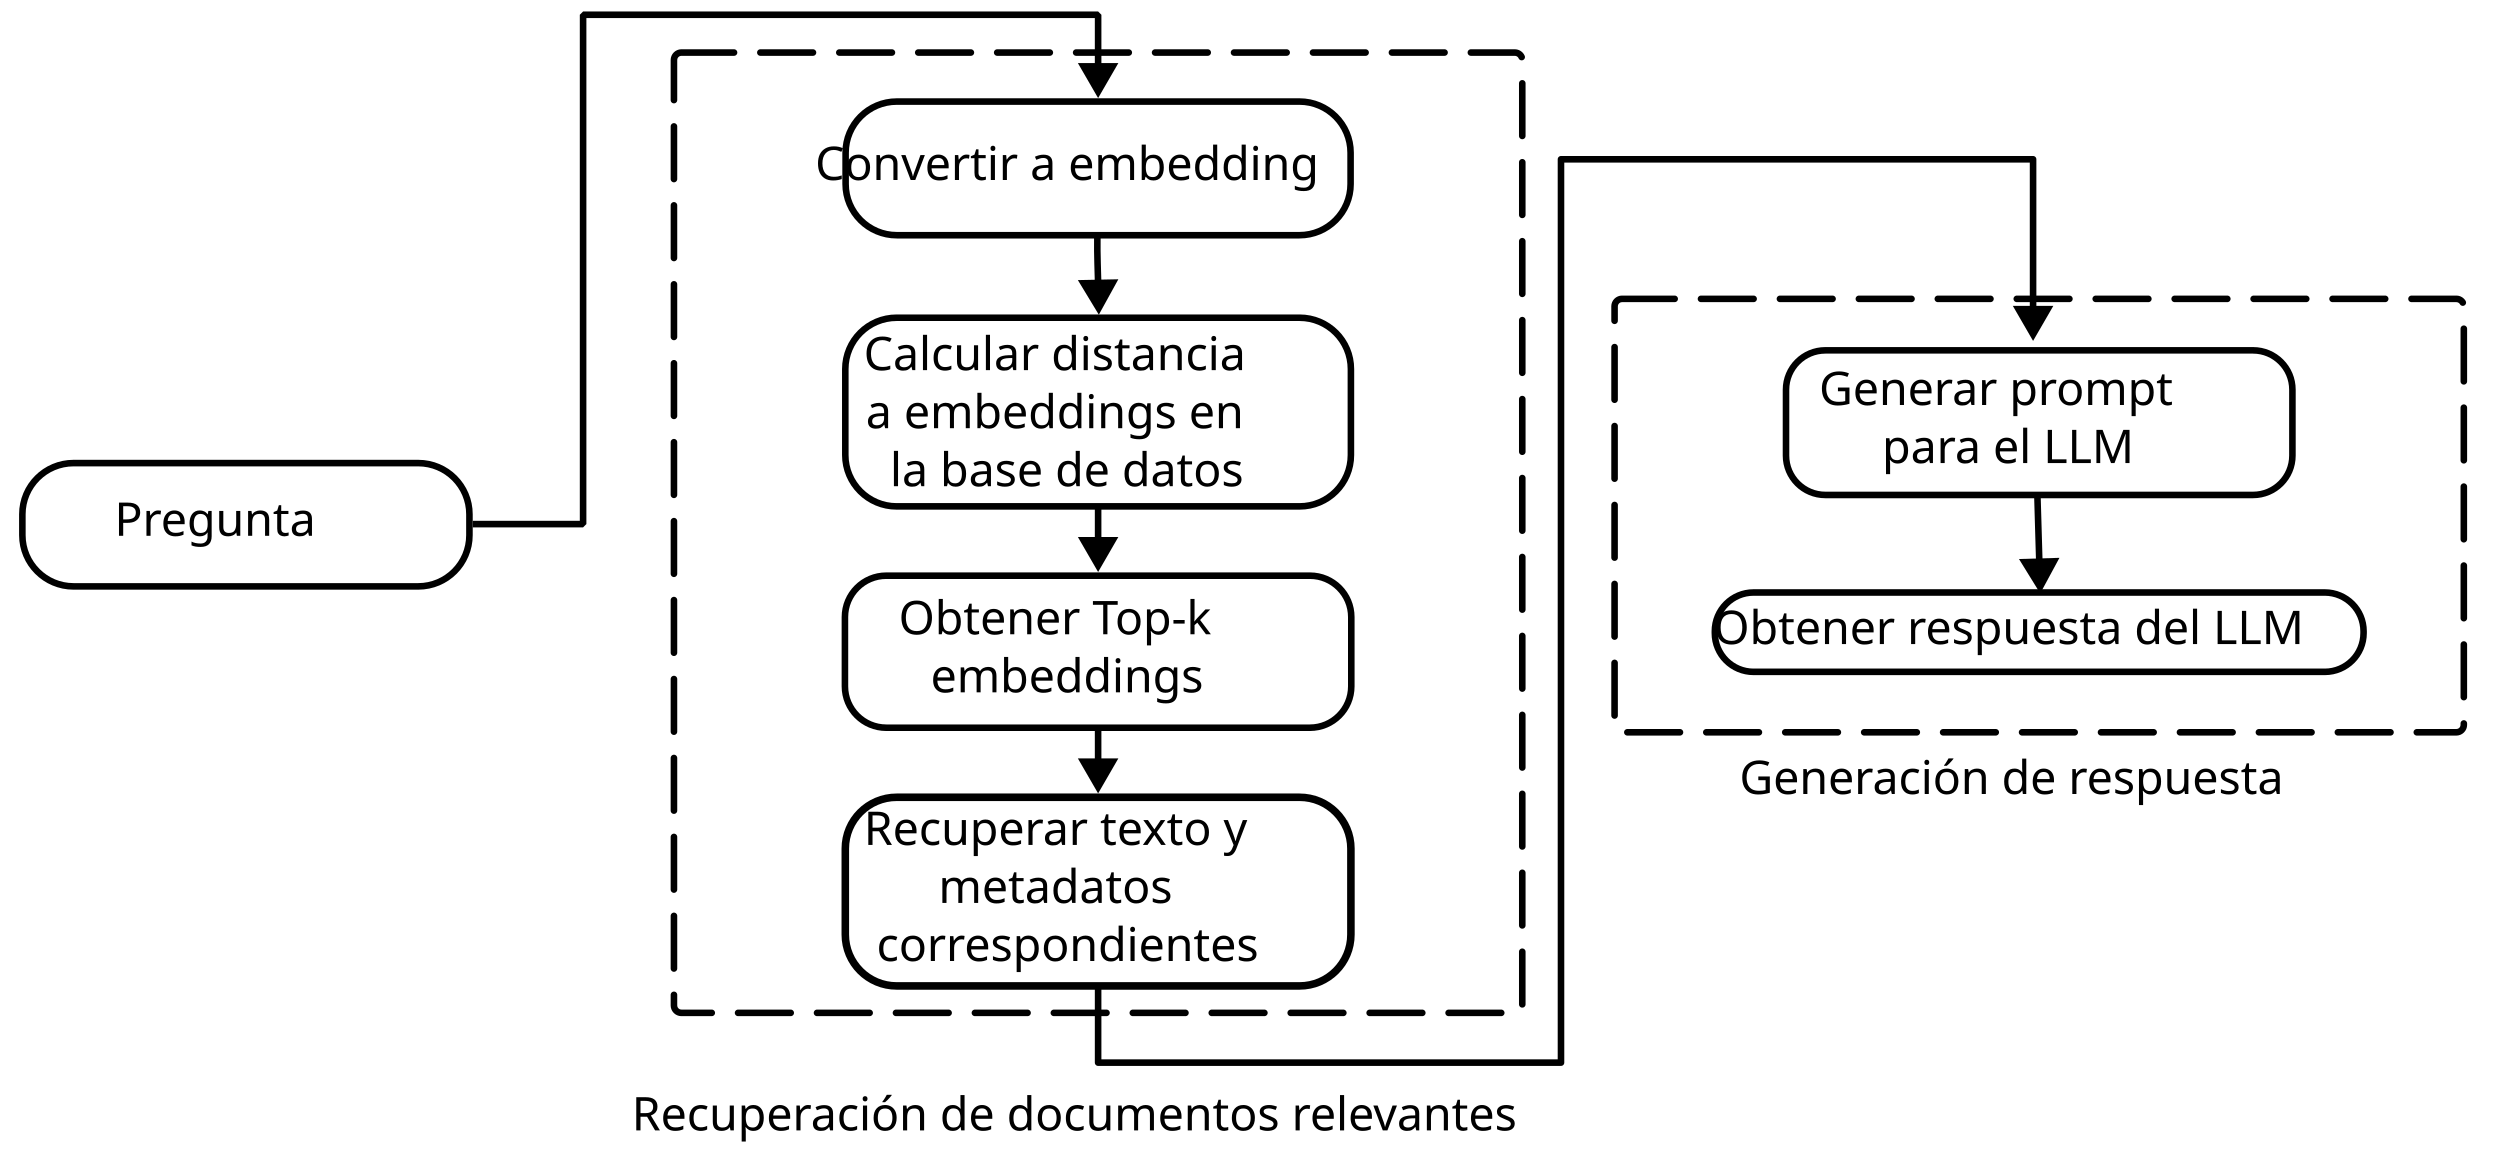
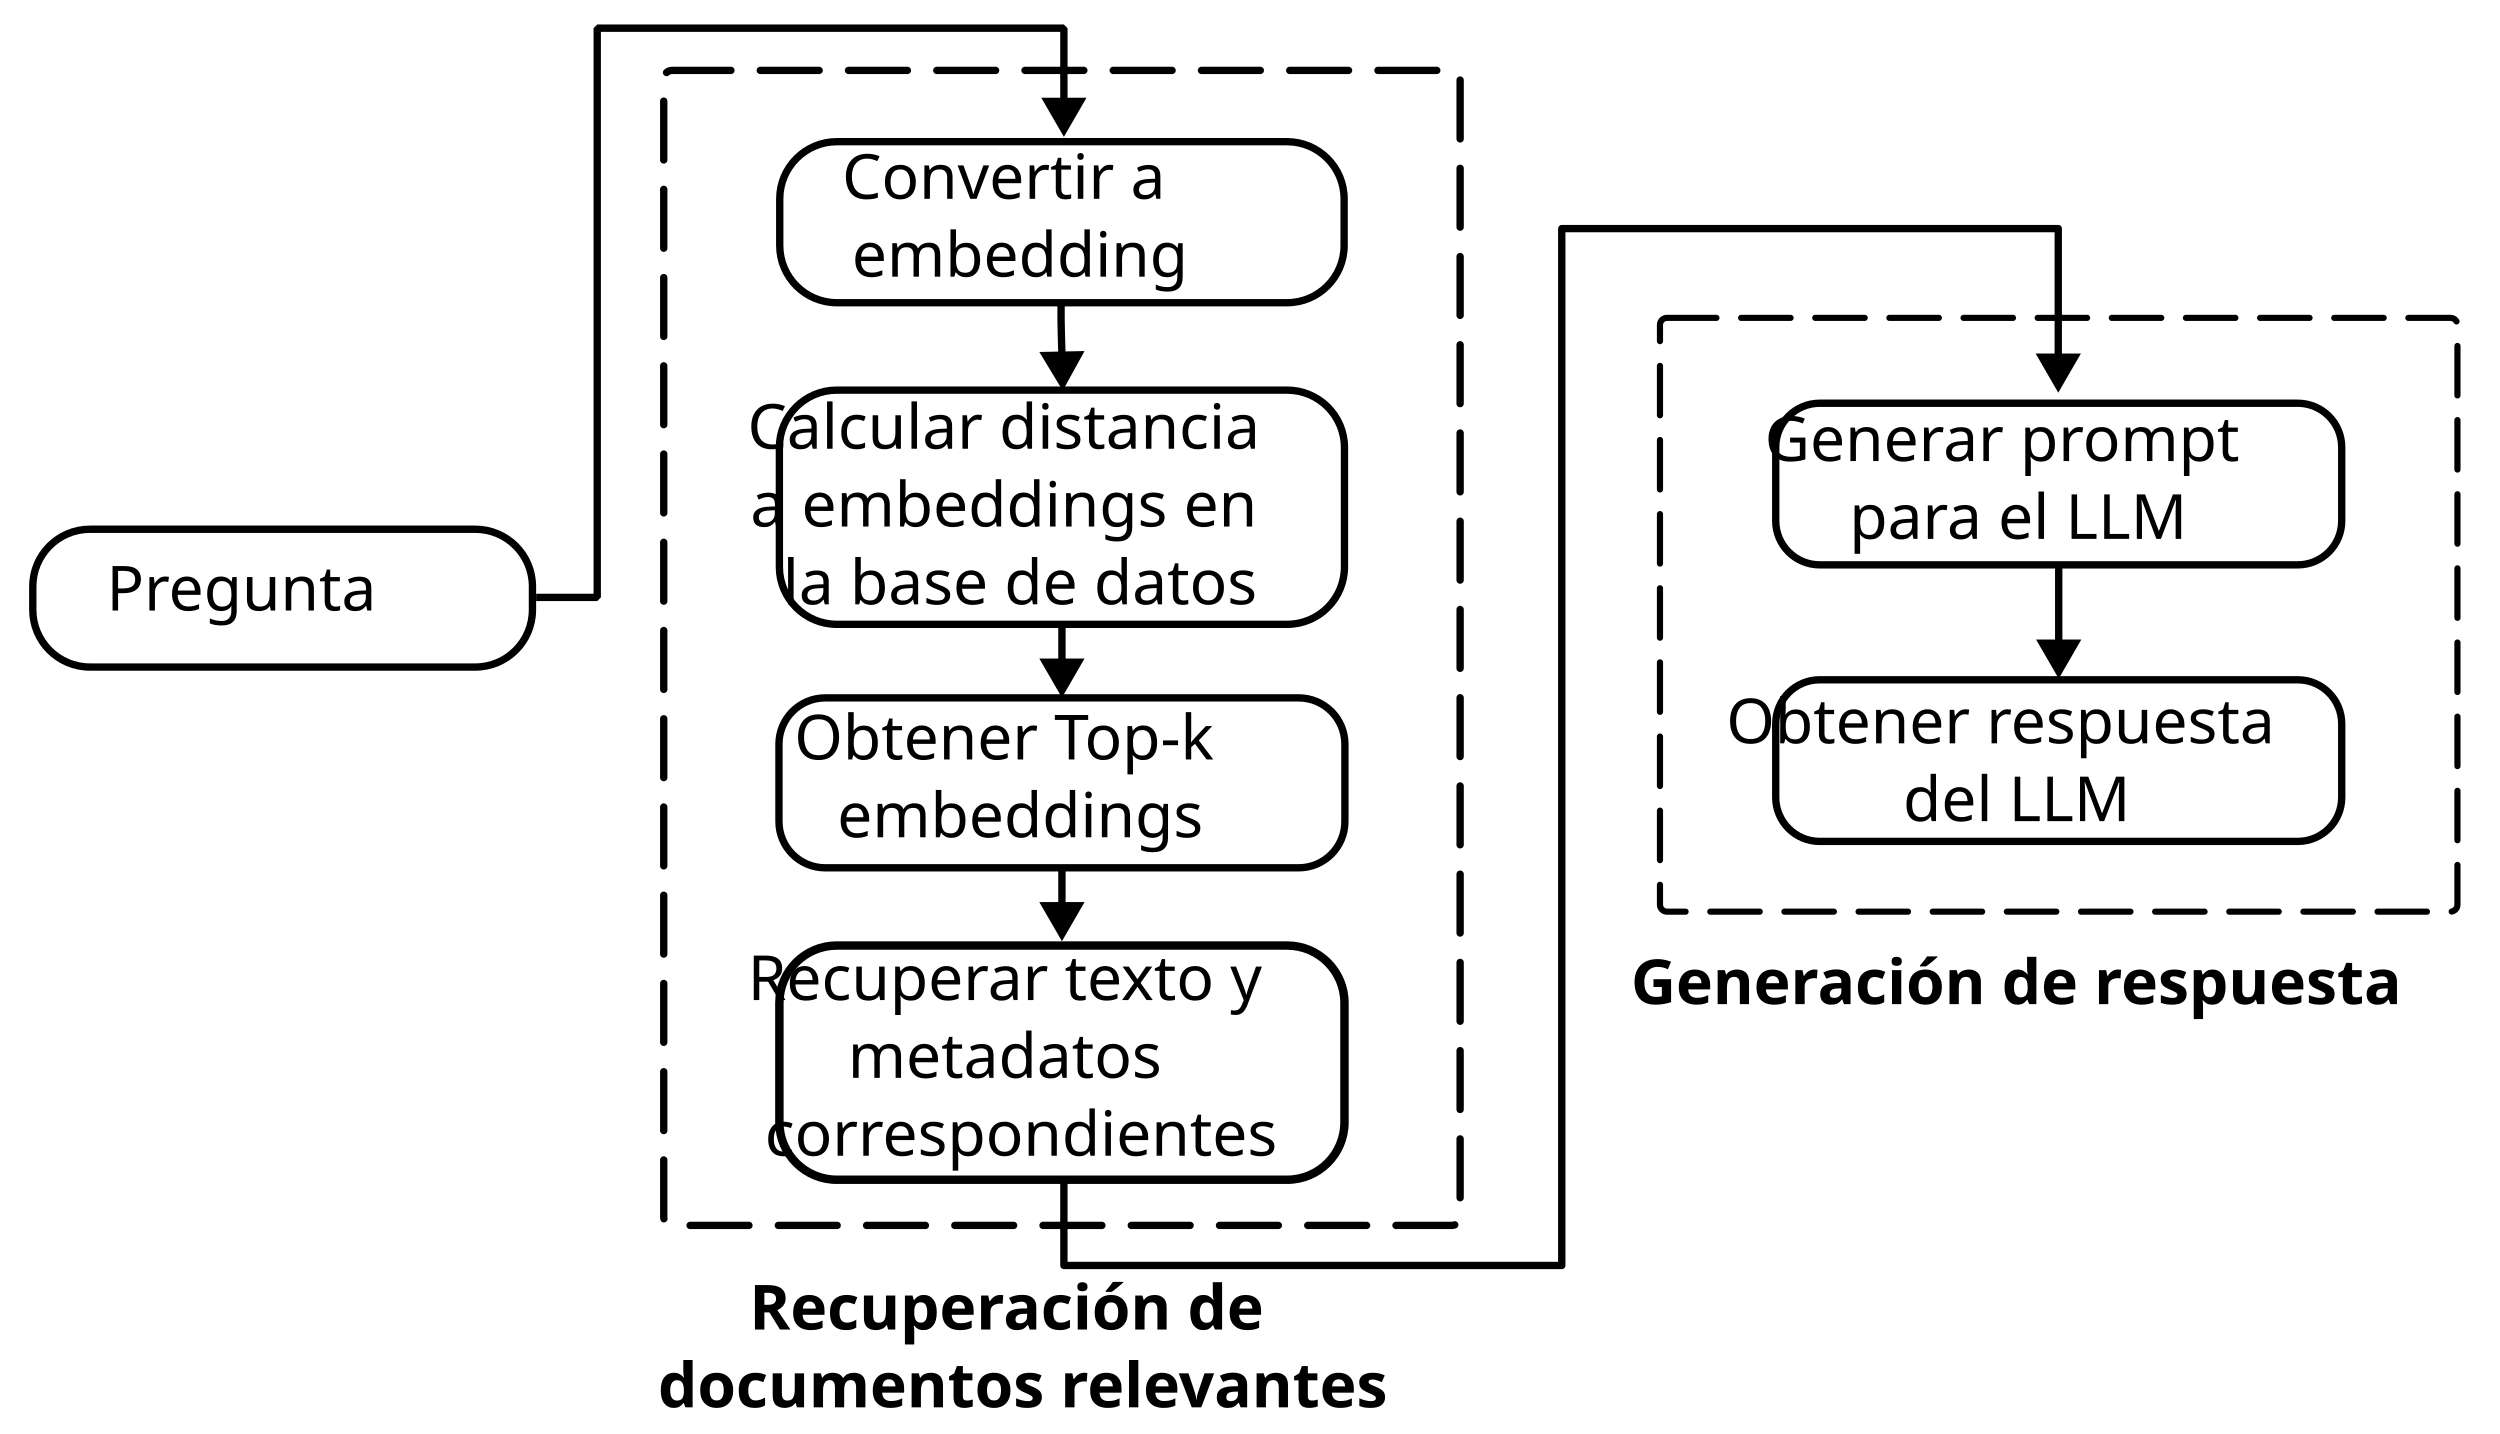
- <svg xmlns="http://www.w3.org/2000/svg" width="380mm" height="175mm" viewBox="0 0 380 175" version="1.1" id="svg1" xml:space="preserve">
+ <svg xmlns="http://www.w3.org/2000/svg" width="340mm" height="195mm" viewBox="0 0 340 195" version="1.1" id="svg1" xml:space="preserve">
  <defs id="defs1">
    <marker style="overflow:visible" id="Triangle" refX="0" refY="0" orient="auto-start-reverse" markerWidth="1" markerHeight="1" viewBox="0 0 1 1" preserveAspectRatio="xMidYMid">
      <path transform="scale(0.5)" style="fill:context-stroke;fill-rule:evenodd;stroke:context-stroke;stroke-width:1pt" d="M 5.77,0 -2.88,5 V -5 Z" id="path135" />
    </marker>
    <marker style="overflow:visible" id="Triangle-9" refX="0" refY="0" orient="auto-start-reverse" markerWidth="1" markerHeight="1" viewBox="0 0 1 1" preserveAspectRatio="xMidYMid">
      <path transform="scale(0.5)" style="fill:context-stroke;fill-rule:evenodd;stroke:context-stroke;stroke-width:1pt" d="M 5.77,0 -2.88,5 V -5 Z" id="path135-8" />
    </marker>
    <marker style="overflow:visible" id="Triangle-0" refX="0" refY="0" orient="auto-start-reverse" markerWidth="1" markerHeight="1" viewBox="0 0 1 1" preserveAspectRatio="xMidYMid">
      <path transform="scale(0.5)" style="fill:context-stroke;fill-rule:evenodd;stroke:context-stroke;stroke-width:1pt" d="M 5.77,0 -2.88,5 V -5 Z" id="path135-6" />
    </marker>
  </defs>
  <g id="layer1">
-     <rect style="fill:none;fill-opacity:1;stroke:#000000;stroke-width:1;stroke-linejoin:round;stroke-dasharray:none;stroke-opacity:1" id="rect3" width="76.756" height="20.315" x="128.534" y="15.437" ry="7.779" />
-     <text xml:space="preserve" style="font-style:normal;font-variant:normal;font-weight:500;font-stretch:normal;font-size:7.056px;font-family:'CMU Serif';-inkscape-font-specification:'CMU Serif, Medium';font-variant-ligatures:normal;font-variant-caps:normal;font-variant-numeric:normal;font-variant-east-asian:normal;text-align:center;writing-mode:lr-tb;direction:ltr;text-anchor:middle;fill:#000000;fill-opacity:1;stroke:none;stroke-width:0.647;stroke-linejoin:round;stroke-dasharray:none;stroke-opacity:1" x="166.767" y="27.355" id="text4">
-       <tspan id="tspan17" x="166.767" y="27.355">Convertir a embedding</tspan>
+     <rect style="fill:none;fill-opacity:1;stroke:#000000;stroke-width:1;stroke-linejoin:round;stroke-dasharray:none;stroke-opacity:1" id="rect3" width="76.756" height="21.902" x="106.045" y="19.269" ry="7.779" />
+     <text xml:space="preserve" style="font-style:normal;font-variant:normal;font-weight:500;font-stretch:normal;font-size:8.467px;font-family:'CMU Serif';-inkscape-font-specification:'CMU Serif, Medium';font-variant-ligatures:normal;font-variant-caps:normal;font-variant-numeric:normal;font-variant-east-asian:normal;text-align:center;writing-mode:lr-tb;direction:ltr;text-anchor:middle;fill:#000000;fill-opacity:1;stroke:none;stroke-width:0.647;stroke-linejoin:round;stroke-dasharray:none;stroke-opacity:1" x="144.214" y="27.041" id="text4">
+       <tspan id="tspan4" x="144.214" y="27.041">Convertir a</tspan>
+       <tspan id="tspan5" x="144.214" y="37.625">embedding</tspan>
    </text>
-     <rect style="fill:none;fill-opacity:1;stroke:#000000;stroke-width:1;stroke-linejoin:round;stroke-dasharray:none;stroke-opacity:1" id="rect3-6" width="67.954" height="18.742" x="3.4" y="70.39" ry="7.778" />
-     <text xml:space="preserve" style="font-style:normal;font-variant:normal;font-weight:500;font-stretch:normal;font-size:7.056px;font-family:'CMU Serif';-inkscape-font-specification:'CMU Serif, Medium';font-variant-ligatures:normal;font-variant-caps:normal;font-variant-numeric:normal;font-variant-east-asian:normal;text-align:center;writing-mode:lr-tb;direction:ltr;text-anchor:middle;fill:#000000;fill-opacity:1;stroke:none;stroke-width:0.647;stroke-linejoin:round;stroke-dasharray:none;stroke-opacity:1" x="37.277" y="81.444" id="text4-0">
-       <tspan id="tspan16" x="37.277" y="81.444">Pregunta</tspan>
+     <rect style="fill:none;fill-opacity:1;stroke:#000000;stroke-width:1;stroke-linejoin:round;stroke-dasharray:none;stroke-opacity:1" id="rect3-6" width="67.954" height="18.742" x="4.459" y="71.977" ry="7.778" />
+     <text xml:space="preserve" style="font-style:normal;font-variant:normal;font-weight:500;font-stretch:normal;font-size:8.467px;font-family:'CMU Serif';-inkscape-font-specification:'CMU Serif, Medium';font-variant-ligatures:normal;font-variant-caps:normal;font-variant-numeric:normal;font-variant-east-asian:normal;text-align:center;writing-mode:lr-tb;direction:ltr;text-anchor:middle;fill:#000000;fill-opacity:1;stroke:none;stroke-width:0.647;stroke-linejoin:round;stroke-dasharray:none;stroke-opacity:1" x="38.336" y="83.031" id="text4-0">
+       <tspan id="tspan16" x="38.336" y="83.031">Pregunta</tspan>
    </text>
-     <text xml:space="preserve" style="font-style:normal;font-variant:normal;font-weight:500;font-stretch:normal;font-size:7.056px;font-family:'CMU Serif';-inkscape-font-specification:'CMU Serif, Medium';font-variant-ligatures:normal;font-variant-caps:normal;font-variant-numeric:normal;font-variant-east-asian:normal;text-align:center;writing-mode:lr-tb;direction:ltr;text-anchor:middle;fill:#000000;fill-opacity:1;stroke:none;stroke-width:0.647;stroke-linejoin:round;stroke-dasharray:none;stroke-opacity:1" x="167.875" y="171.821" id="text4-0-6">
-       <tspan id="tspan32" x="167.875" y="171.821">Recuperación de documentos relevantes</tspan>
+     <text xml:space="preserve" style="font-style:normal;font-variant:normal;font-weight:bold;font-stretch:normal;font-size:8.467px;font-family:'CMU Serif';-inkscape-font-specification:'CMU Serif, Bold';font-variant-ligatures:normal;font-variant-caps:normal;font-variant-numeric:normal;font-variant-east-asian:normal;text-align:center;writing-mode:lr-tb;direction:ltr;text-anchor:middle;fill:#000000;fill-opacity:1;stroke:none;stroke-width:0.647;stroke-linejoin:round;stroke-dasharray:none;stroke-opacity:1" x="144.592" y="180.817" id="text4-0-6">
+       <tspan id="tspan8" x="144.592" y="180.817">Recuperación de</tspan>
+       <tspan id="tspan9" x="144.592" y="191.4">documentos relevantes</tspan>
    </text>
-     <text xml:space="preserve" style="font-style:normal;font-variant:normal;font-weight:500;font-stretch:normal;font-size:7.056px;font-family:'CMU Serif';-inkscape-font-specification:'CMU Serif, Medium';font-variant-ligatures:normal;font-variant-caps:normal;font-variant-numeric:normal;font-variant-east-asian:normal;text-align:center;writing-mode:lr-tb;direction:ltr;text-anchor:middle;fill:#000000;fill-opacity:1;stroke:none;stroke-width:0.647;stroke-linejoin:round;stroke-dasharray:none;stroke-opacity:1" x="310.323" y="120.684" id="text4-0-6-3">
-       <tspan id="tspan1" x="310.323" y="120.684">Generación de respuesta</tspan>
+     <text xml:space="preserve" style="font-style:normal;font-variant:normal;font-weight:bold;font-stretch:normal;font-size:8.467px;font-family:'CMU Serif';-inkscape-font-specification:'CMU Serif, Bold';font-variant-ligatures:normal;font-variant-caps:normal;font-variant-numeric:normal;font-variant-east-asian:normal;text-align:center;writing-mode:lr-tb;direction:ltr;text-anchor:middle;fill:#000000;fill-opacity:1;stroke:none;stroke-width:0.647;stroke-linejoin:round;stroke-dasharray:none;stroke-opacity:1" x="279.717" y="136.559" id="text4-0-6-3">
+       <tspan id="tspan1" x="279.717" y="136.559">Generación de respuesta</tspan>
    </text>
-     <rect style="fill:none;fill-opacity:1;stroke:#000000;stroke-width:1;stroke-linejoin:round;stroke-dasharray:none;stroke-opacity:1" id="rect3-4-65-1" width="98.608" height="12.063" x="260.655" y="90.059" ry="5.892" />
-     <text xml:space="preserve" style="font-style:normal;font-variant:normal;font-weight:500;font-stretch:normal;font-size:7.056px;font-family:'CMU Serif';-inkscape-font-specification:'CMU Serif, Medium';font-variant-ligatures:normal;font-variant-caps:normal;font-variant-numeric:normal;font-variant-east-asian:normal;text-align:center;writing-mode:lr-tb;direction:ltr;text-anchor:middle;fill:#000000;fill-opacity:1;stroke:none;stroke-width:0.647;stroke-linejoin:round;stroke-dasharray:none;stroke-opacity:1" x="309.892" y="97.894" id="text4-6-42-8">
-       <tspan id="tspan31" x="309.892" y="97.894">Obtener respuesta del LLM</tspan>
+     <text xml:space="preserve" style="font-style:normal;font-variant:normal;font-weight:500;font-stretch:normal;font-size:8.467px;font-family:'CMU Serif';-inkscape-font-specification:'CMU Serif, Medium';font-variant-ligatures:normal;font-variant-caps:normal;font-variant-numeric:normal;font-variant-east-asian:normal;text-align:center;writing-mode:lr-tb;direction:ltr;text-anchor:middle;fill:#000000;fill-opacity:1;stroke:none;stroke-width:0.647;stroke-linejoin:round;stroke-dasharray:none;stroke-opacity:1" x="279.777" y="101.088" id="text4-6-42-8">
+       <tspan id="tspan6" x="279.777" y="101.088">Obtener respuesta</tspan>
+       <tspan id="tspan7" x="279.777" y="111.672">del LLM</tspan>
    </text>
-     <text xml:space="preserve" style="font-style:normal;font-variant:normal;font-weight:500;font-stretch:normal;font-size:7.056px;font-family:'CMU Serif';-inkscape-font-specification:'CMU Serif, Medium';font-variant-ligatures:normal;font-variant-caps:normal;font-variant-numeric:normal;font-variant-east-asian:normal;text-align:center;writing-mode:lr-tb;direction:ltr;text-anchor:middle;fill:#000000;fill-opacity:1;stroke:none;stroke-width:0.647;stroke-linejoin:round;stroke-dasharray:none;stroke-opacity:1" x="309.809" y="61.564" id="text4-6-42">
-       <tspan id="tspan29" x="309.809" y="61.564">Generar prompt</tspan>
-       <tspan id="tspan30" x="309.809" y="70.384">para el LLM</tspan>
+     <text xml:space="preserve" style="font-style:normal;font-variant:normal;font-weight:500;font-stretch:normal;font-size:8.467px;font-family:'CMU Serif';-inkscape-font-specification:'CMU Serif, Medium';font-variant-ligatures:normal;font-variant-caps:normal;font-variant-numeric:normal;font-variant-east-asian:normal;text-align:center;writing-mode:lr-tb;direction:ltr;text-anchor:middle;fill:#000000;fill-opacity:1;stroke:none;stroke-width:0.647;stroke-linejoin:round;stroke-dasharray:none;stroke-opacity:1" x="279.984" y="62.703" id="text4-6-42">
+       <tspan id="tspan29" x="279.984" y="62.703">Generar prompt</tspan>
+       <tspan id="tspan30" x="279.984" y="73.286">para el LLM</tspan>
    </text>
-     <rect style="fill:none;fill-opacity:1;stroke:#000000;stroke-width:1;stroke-linejoin:round;stroke-dasharray:none;stroke-opacity:1" id="rect3-4-6-7-3-7" width="76.974" height="21.981" x="271.473" y="53.252" ry="5.982" />
-     <rect style="fill:none;fill-opacity:1;stroke:#000000;stroke-width:1;stroke-linejoin:round;stroke-dasharray:none;stroke-opacity:1" id="rect3-4-6" width="76.851" height="28.676" x="128.487" y="48.295" ry="7.804" />
-     <text xml:space="preserve" style="font-style:normal;font-variant:normal;font-weight:500;font-stretch:normal;font-size:7.056px;font-family:'CMU Serif';-inkscape-font-specification:'CMU Serif, Medium';font-variant-ligatures:normal;font-variant-caps:normal;font-variant-numeric:normal;font-variant-east-asian:normal;text-align:center;writing-mode:lr-tb;direction:ltr;text-anchor:middle;fill:#000000;fill-opacity:1;stroke:none;stroke-width:0.647;stroke-linejoin:round;stroke-dasharray:none;stroke-opacity:1" x="166.738" y="56.262" id="text4-6-4">
-       <tspan id="tspan18" x="166.738" y="56.262">Calcular distancia</tspan>
-       <tspan id="tspan22" x="166.738" y="65.081">a embeddings en</tspan>
-       <tspan id="tspan23" x="166.738" y="73.901">la base de datos</tspan>
+     <rect style="fill:none;fill-opacity:1;stroke:#000000;stroke-width:1;stroke-linejoin:round;stroke-dasharray:none;stroke-opacity:1" id="rect3-4-6-7-3-7" width="76.974" height="21.981" x="241.499" y="54.84" ry="5.982" />
+     <rect style="fill:none;fill-opacity:1;stroke:#000000;stroke-width:1;stroke-linejoin:round;stroke-dasharray:none;stroke-opacity:1" id="rect3-4-6-7-3-7-8" width="76.974" height="21.981" x="241.499" y="92.452" ry="5.982" />
+     <rect style="fill:none;fill-opacity:1;stroke:#000000;stroke-width:1;stroke-linejoin:round;stroke-dasharray:none;stroke-opacity:1" id="rect3-4-6" width="76.851" height="31.851" x="105.997" y="53.058" ry="7.804" />
+     <text xml:space="preserve" style="font-style:normal;font-variant:normal;font-weight:500;font-stretch:normal;font-size:8.467px;font-family:'CMU Serif';-inkscape-font-specification:'CMU Serif, Medium';font-variant-ligatures:normal;font-variant-caps:normal;font-variant-numeric:normal;font-variant-east-asian:normal;text-align:center;writing-mode:lr-tb;direction:ltr;text-anchor:middle;fill:#000000;fill-opacity:1;stroke:none;stroke-width:0.647;stroke-linejoin:round;stroke-dasharray:none;stroke-opacity:1" x="144.214" y="61.024" id="text4-6-4">
+       <tspan id="tspan18" x="144.214" y="61.024">Calcular distancia</tspan>
+       <tspan id="tspan22" x="144.214" y="71.608">a embeddings en</tspan>
+       <tspan id="tspan23" x="144.214" y="82.191">la base de datos</tspan>
    </text>
-     <rect style="fill:none;fill-opacity:1;stroke:#000000;stroke-width:1;stroke-linejoin:round;stroke-dasharray:none;stroke-opacity:1" id="rect3-4-6-7" width="76.967" height="23.11" x="128.429" y="87.504" ry="6.29" />
-     <text xml:space="preserve" style="font-style:normal;font-variant:normal;font-weight:500;font-stretch:normal;font-size:7.056px;font-family:'CMU Serif';-inkscape-font-specification:'CMU Serif, Medium';font-variant-ligatures:normal;font-variant-caps:normal;font-variant-numeric:normal;font-variant-east-asian:normal;text-align:center;writing-mode:lr-tb;direction:ltr;text-anchor:middle;fill:#000000;fill-opacity:1;stroke:none;stroke-width:0.647;stroke-linejoin:round;stroke-dasharray:none;stroke-opacity:1" x="166.769" y="96.41" id="text4-6-4-6">
-       <tspan id="tspan2" x="166.769" y="96.41">Obtener Top-k</tspan>
-       <tspan id="tspan3" x="166.769" y="105.229">embeddings</tspan>
+     <rect style="fill:none;fill-opacity:1;stroke:#000000;stroke-width:1;stroke-linejoin:round;stroke-dasharray:none;stroke-opacity:1" id="rect3-4-6-7" width="76.967" height="23.11" x="105.939" y="94.912" ry="6.29" />
+     <text xml:space="preserve" style="font-style:normal;font-variant:normal;font-weight:500;font-stretch:normal;font-size:8.467px;font-family:'CMU Serif';-inkscape-font-specification:'CMU Serif, Medium';font-variant-ligatures:normal;font-variant-caps:normal;font-variant-numeric:normal;font-variant-east-asian:normal;text-align:center;writing-mode:lr-tb;direction:ltr;text-anchor:middle;fill:#000000;fill-opacity:1;stroke:none;stroke-width:0.647;stroke-linejoin:round;stroke-dasharray:none;stroke-opacity:1" x="144.251" y="103.288" id="text4-6-4-6">
+       <tspan id="tspan2" x="144.251" y="103.288">Obtener Top-k</tspan>
+       <tspan id="tspan3" x="144.251" y="113.871">embeddings</tspan>
    </text>
-     <rect style="fill:none;fill-opacity:1;stroke:#000000;stroke-width:1.149;stroke-linejoin:round;stroke-opacity:1" id="rect3-4-6-7-3" width="76.851" height="28.676" x="128.487" y="121.186" ry="7.804" />
-     <text xml:space="preserve" style="font-style:normal;font-variant:normal;font-weight:500;font-stretch:normal;font-size:7.056px;font-family:'CMU Serif';-inkscape-font-specification:'CMU Serif, Medium';font-variant-ligatures:normal;font-variant-caps:normal;font-variant-numeric:normal;font-variant-east-asian:normal;text-align:center;writing-mode:lr-tb;direction:ltr;text-anchor:middle;fill:#000000;fill-opacity:1;stroke:none;stroke-width:0.647;stroke-linejoin:round;stroke-dasharray:none;stroke-opacity:1" x="166.855" y="128.43" id="text4-6-4-6-1">
-       <tspan id="tspan26" x="166.855" y="128.43">Recuperar texto y</tspan>
-       <tspan id="tspan27" x="166.855" y="137.25">metadatos</tspan>
-       <tspan id="tspan28" x="166.855" y="146.069">correspondientes</tspan>
+     <rect style="fill:none;fill-opacity:1;stroke:#000000;stroke-width:1.149;stroke-linejoin:round;stroke-opacity:1" id="rect3-4-6-7-3" width="76.851" height="31.851" x="105.997" y="128.594" ry="7.804" />
+     <text xml:space="preserve" style="font-style:normal;font-variant:normal;font-weight:500;font-stretch:normal;font-size:8.467px;font-family:'CMU Serif';-inkscape-font-specification:'CMU Serif, Medium';font-variant-ligatures:normal;font-variant-caps:normal;font-variant-numeric:normal;font-variant-east-asian:normal;text-align:center;writing-mode:lr-tb;direction:ltr;text-anchor:middle;fill:#000000;fill-opacity:1;stroke:none;stroke-width:0.647;stroke-linejoin:round;stroke-dasharray:none;stroke-opacity:1" x="144.355" y="136.007" id="text4-6-4-6-1">
+       <tspan id="tspan26" x="144.355" y="136.007">Recuperar texto y</tspan>
+       <tspan id="tspan27" x="144.355" y="146.591">metadatos</tspan>
+       <tspan id="tspan28" x="144.355" y="157.174">correspondientes</tspan>
    </text>
    <text xml:space="preserve" style="font-style:normal;font-variant:normal;font-weight:normal;font-stretch:normal;font-size:7.056px;font-family:sans-serif;-inkscape-font-specification:'sans-serif, Normal';font-variant-ligatures:normal;font-variant-caps:normal;font-variant-numeric:normal;font-variant-east-asian:normal;text-align:center;writing-mode:lr-tb;direction:ltr;text-anchor:middle;fill:none;fill-opacity:1;stroke:#000000;stroke-width:0.147;stroke-linejoin:round;stroke-dasharray:none;stroke-opacity:1" x="43.453" y="236.605" id="text20">
      <tspan id="tspan20" style="stroke-width:0.147" x="43.453" y="236.605" />
    </text>
-     <path style="fill:none;fill-opacity:1;stroke:#000000;stroke-width:1;stroke-linejoin:bevel;stroke-dasharray:none;stroke-opacity:1;marker-start:url(#Triangle)" d="M 166.913,11.358 V 2.243 H 88.631 V 79.66 H 71.857" id="path38" />
-     <path style="fill:none;fill-opacity:1;stroke:#000000;stroke-width:1;stroke-linejoin:round;stroke-dasharray:none;stroke-opacity:1;marker-end:url(#Triangle)" d="m 166.797,35.742 c -0.036,3.757 0.075,4.787 0.152,8.543" id="path40" />
-     <path style="fill:none;fill-opacity:1;stroke:#000000;stroke-width:1;stroke-linejoin:round;stroke-dasharray:none;stroke-opacity:1;marker-end:url(#Triangle)" d="m 166.913,76.884 v 6.51" id="path41" />
-     <path style="fill:none;fill-opacity:1;stroke:#000000;stroke-width:1;stroke-linejoin:round;stroke-dasharray:none;stroke-opacity:1;marker-end:url(#Triangle-9)" d="m 166.913,110.539 v 6.51" id="path41-0" />
-     <path style="fill:none;fill-opacity:1;stroke:#000000;stroke-width:1;stroke-linejoin:round;stroke-dasharray:none;stroke-opacity:1;marker-end:url(#Triangle-0)" d="m 166.913,149.718 v 11.802 h 70.358 V 24.211 h 71.757 v 24.056" id="path41-2" />
-     <path style="fill:none;fill-opacity:1;stroke:#000000;stroke-width:1;stroke-linejoin:round;stroke-dasharray:none;stroke-opacity:1;marker-end:url(#Triangle)" d="m 309.69,75.546 0.322,11.106" id="path43" />
-     <rect style="fill:none;fill-opacity:1;stroke:#000000;stroke-width:1;stroke-linecap:round;stroke-linejoin:round;stroke-dasharray:8, 4;stroke-dashoffset:0;stroke-opacity:1" id="rect31" width="128.946" height="145.968" x="102.44" y="7.988" ry="1.133" />
-     <rect style="fill:none;fill-opacity:1;stroke:#000000;stroke-width:1;stroke-linecap:round;stroke-linejoin:round;stroke-dasharray:8, 4;stroke-dashoffset:0;stroke-opacity:1" id="rect32" width="129.086" height="65.883" x="245.415" y="45.427" ry="1.135" />
+     <path style="fill:none;fill-opacity:1;stroke:#000000;stroke-width:1;stroke-linejoin:bevel;stroke-dasharray:none;stroke-opacity:1;marker-start:url(#Triangle)" d="M 144.688,15.062 V 3.831 H 81.223 V 81.247 h -8.308" id="path38" />
+     <path style="fill:none;fill-opacity:1;stroke:#000000;stroke-width:1;stroke-linejoin:round;stroke-dasharray:none;stroke-opacity:1;marker-end:url(#Triangle)" d="m 144.307,41.034 c -0.036,3.757 0.075,4.787 0.152,8.543" id="path40" />
+     <path style="fill:none;fill-opacity:1;stroke:#000000;stroke-width:1;stroke-linejoin:round;stroke-dasharray:none;stroke-opacity:1;marker-end:url(#Triangle)" d="m 144.423,84.822 v 6.51" id="path41" />
+     <path style="fill:none;fill-opacity:1;stroke:#000000;stroke-width:1;stroke-linejoin:round;stroke-dasharray:none;stroke-opacity:1;marker-end:url(#Triangle-9)" d="m 144.423,117.948 v 6.51" id="path41-0" />
+     <path style="fill:none;fill-opacity:1;stroke:#000000;stroke-width:1;stroke-linejoin:round;stroke-dasharray:none;stroke-opacity:1;marker-end:url(#Triangle-0)" d="m 144.688,160.301 v 11.802 h 67.712 V 31.091 h 67.524 v 18.765" id="path41-2" />
+     <rect style="fill:none;fill-opacity:1;stroke:#000000;stroke-width:1;stroke-linecap:round;stroke-linejoin:round;stroke-dasharray:8, 4;stroke-dashoffset:0;stroke-opacity:1" id="rect31" width="108.308" height="157.081" x="90.269" y="9.576" ry="1.133" />
+     <rect style="fill:none;fill-opacity:1;stroke:#000000;stroke-width:0.84;stroke-linecap:round;stroke-linejoin:round;stroke-dasharray:6.722, 3.361;stroke-dashoffset:0;stroke-opacity:1" id="rect32" width="108.457" height="80.755" x="225.756" y="43.231" ry="0.954" />
+     <path style="fill:none;fill-rule:evenodd;stroke:#000000;stroke-width:1;stroke-linecap:round;stroke-linejoin:bevel;stroke-dasharray:none;stroke-opacity:1;marker-end:url(#Triangle)" d="M 279.986,77.395 V 88.747" id="path5" />
  </g>
</svg>
